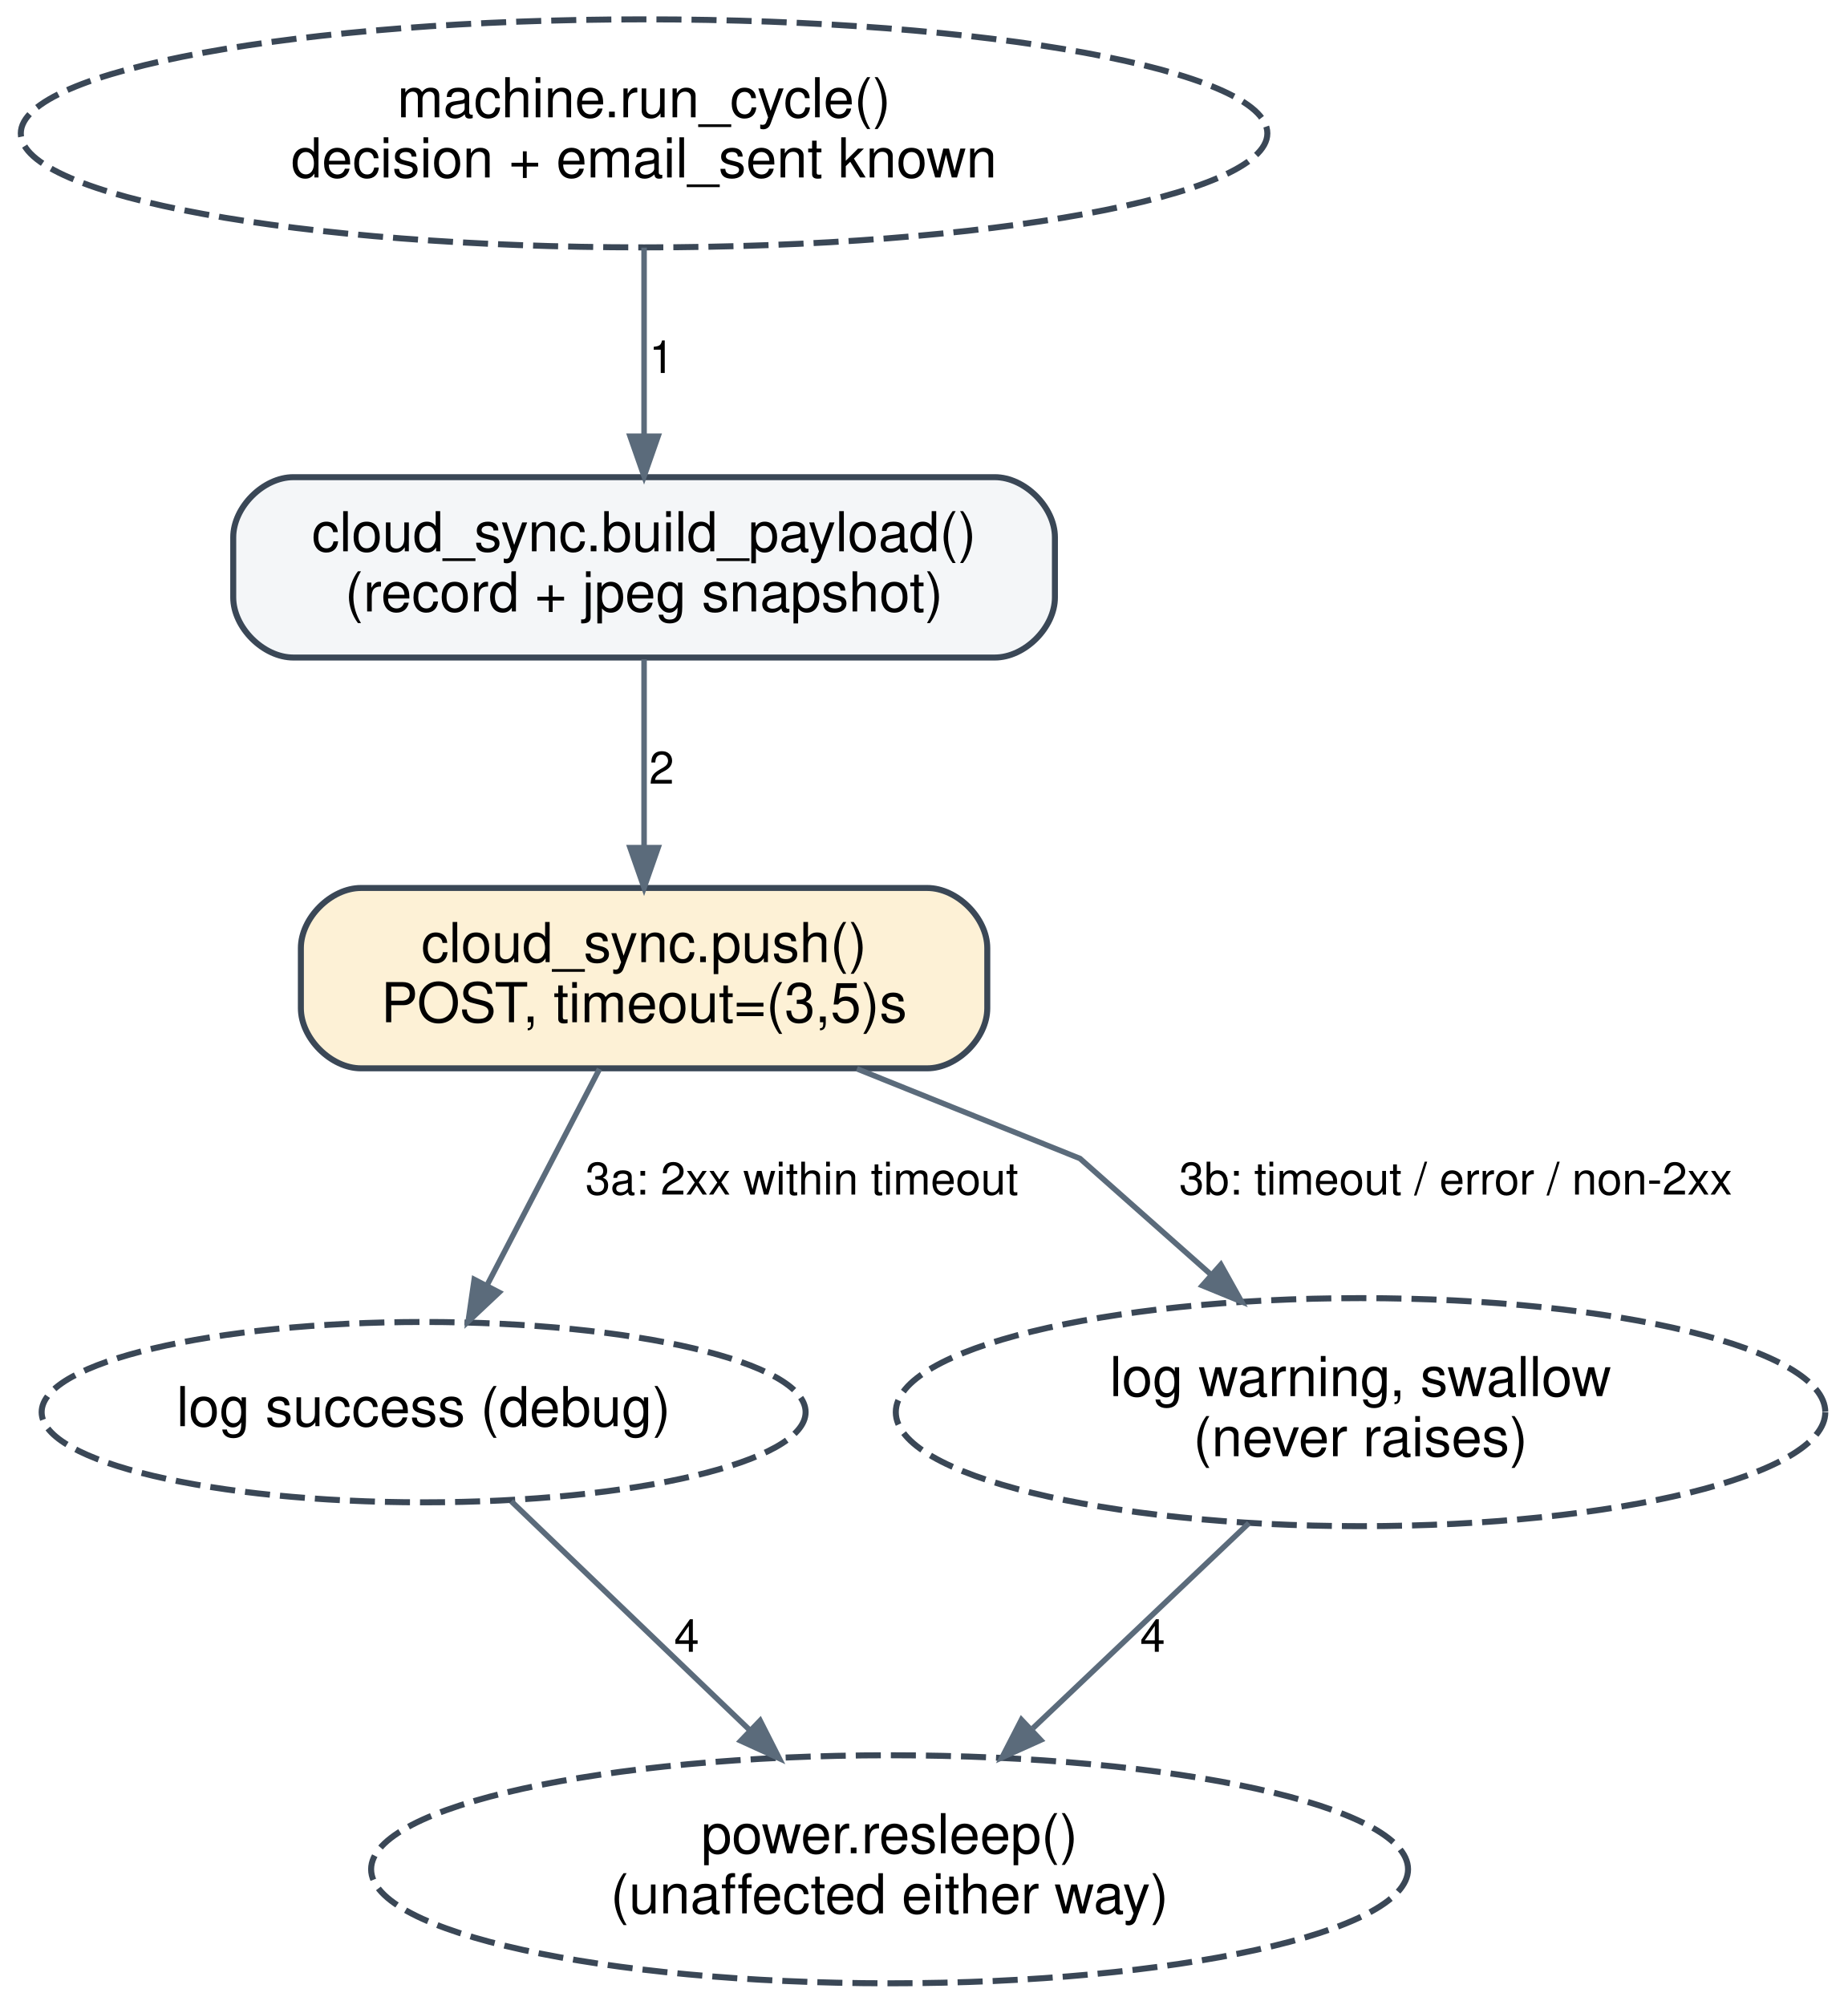
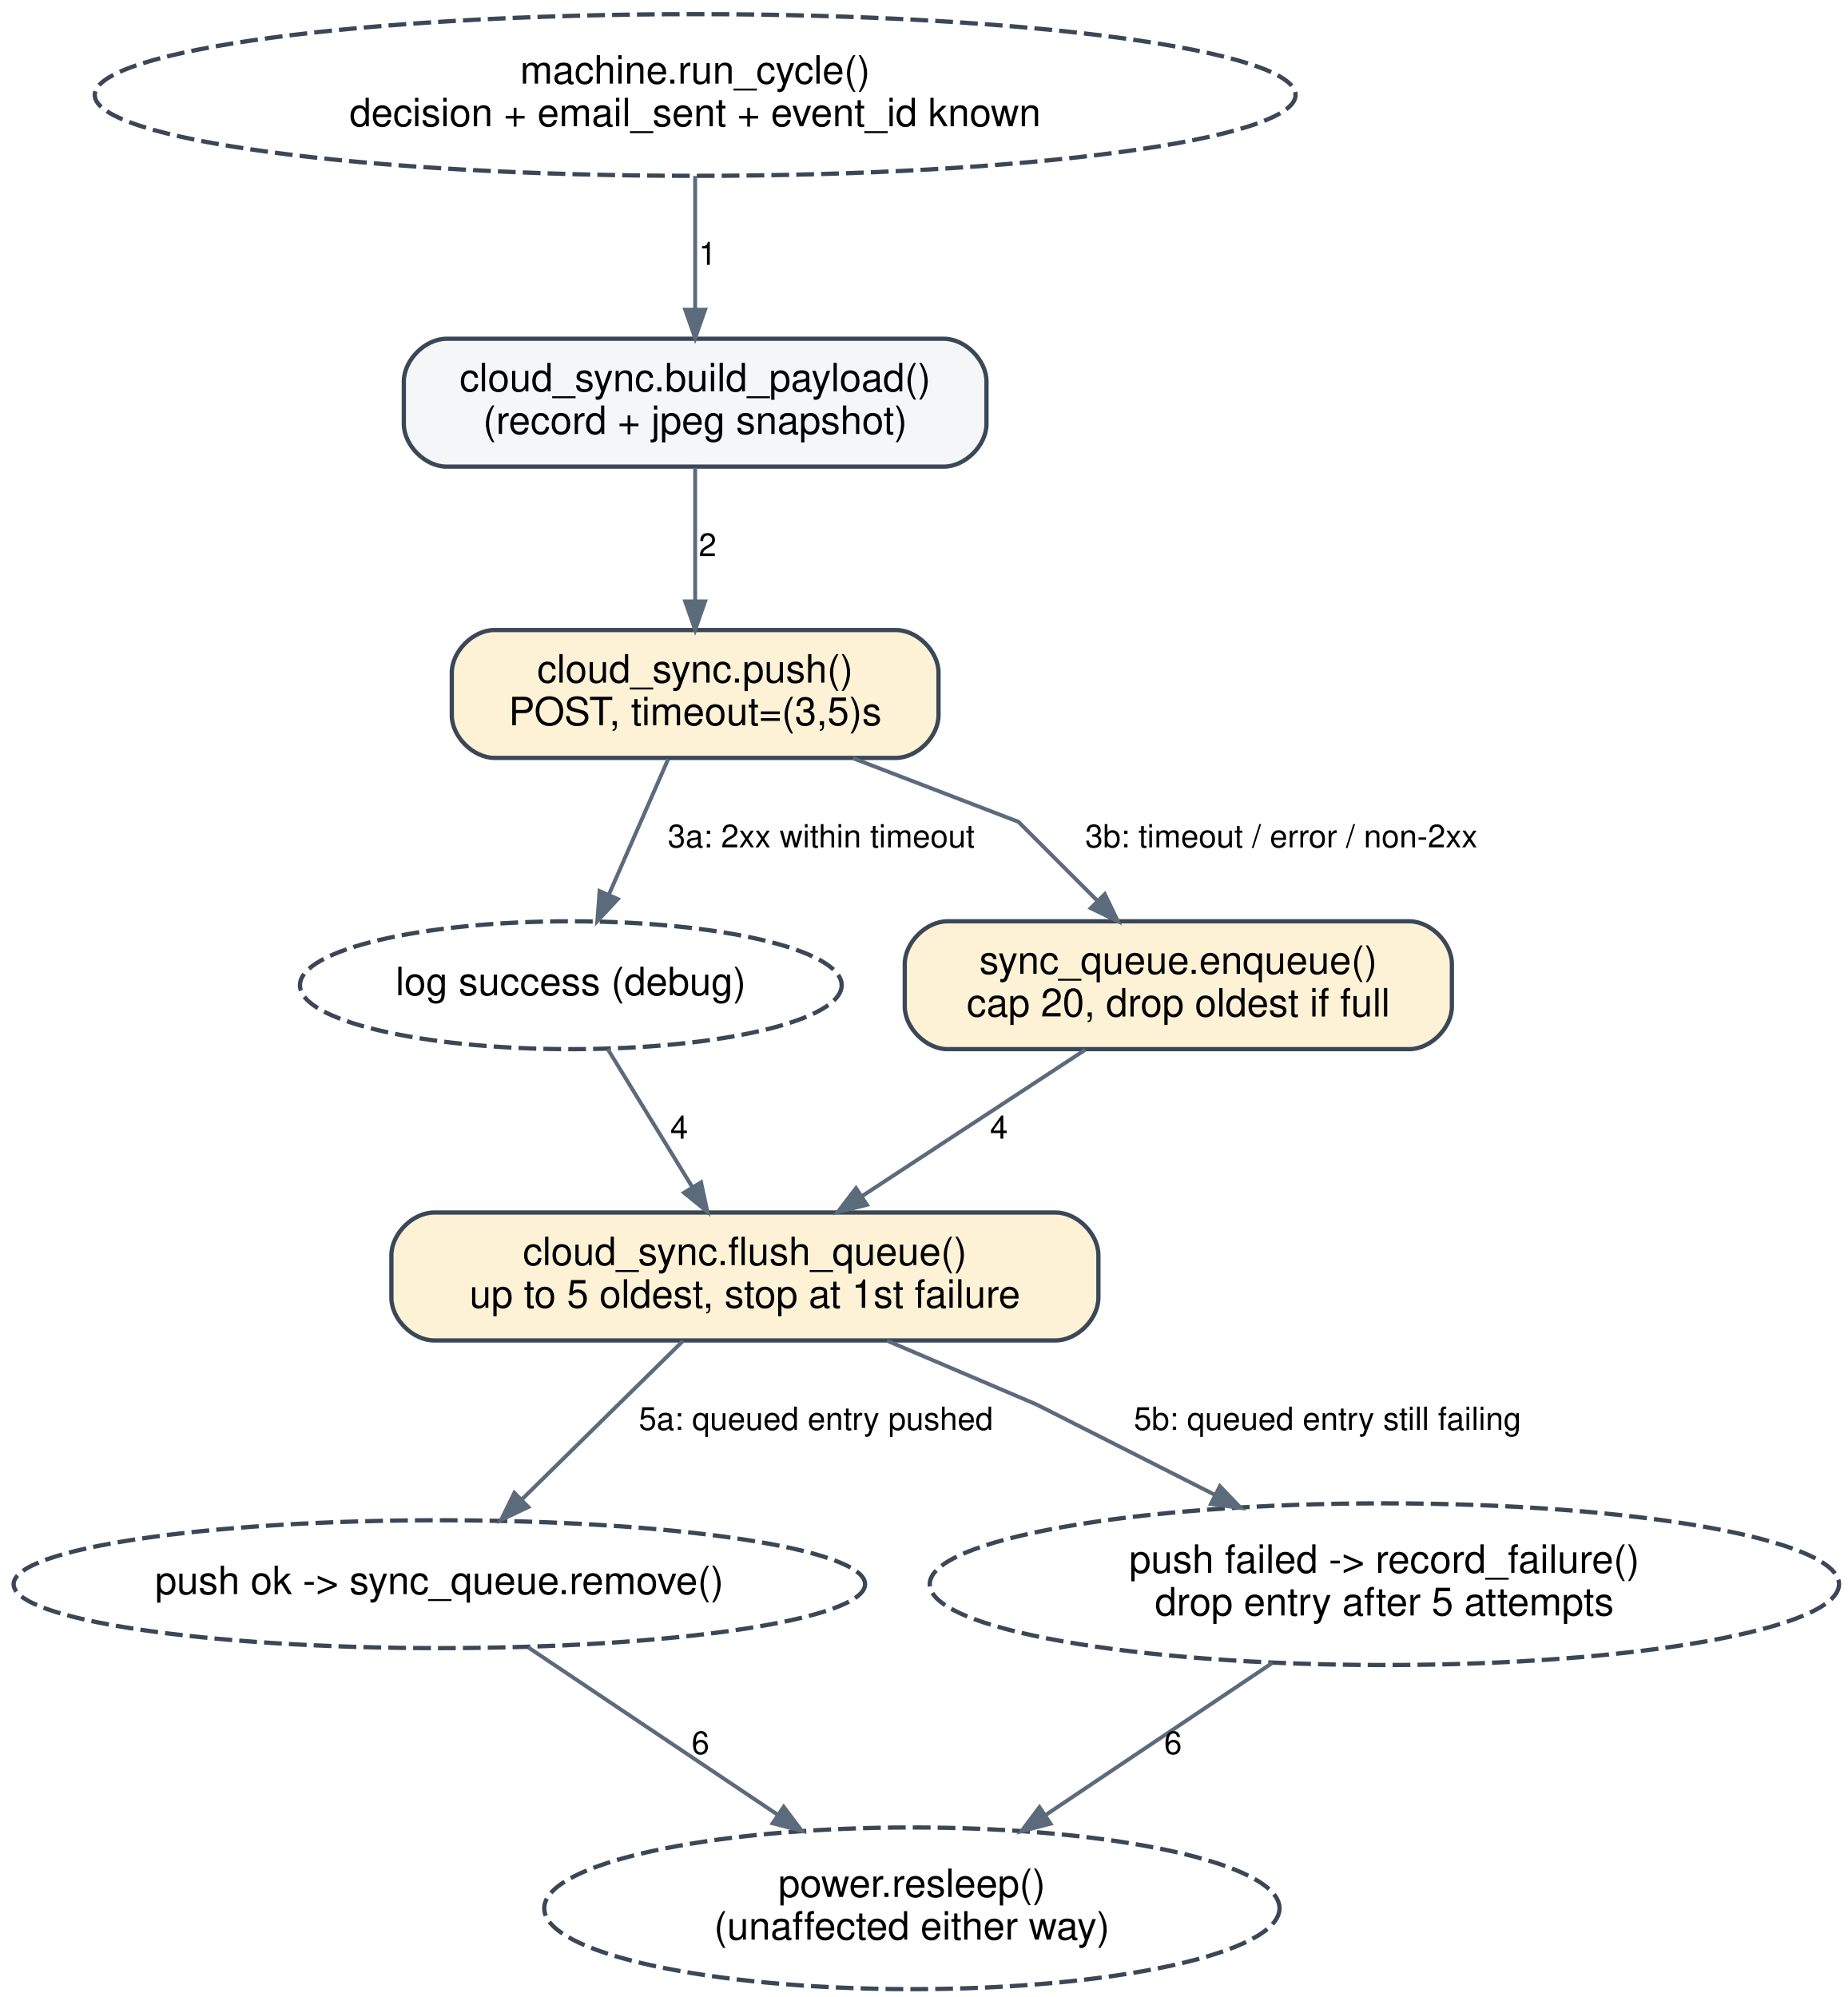
- <svg xmlns="http://www.w3.org/2000/svg" width="468pt" height="508pt" viewBox="0.00 0.00 468.00 508.28">
-   <g id="graph0" class="graph" transform="scale(1.27 1.27) rotate(0) translate(4 395.76)">
+ <svg xmlns="http://www.w3.org/2000/svg" width="468pt" height="506pt" viewBox="0.00 0.00 468.00 505.78">
+   <g id="graph0" class="graph" transform="scale(0.9 0.9) rotate(0) translate(4 559.76)">
    <g id="node1" class="node">
-       <ellipse fill="none" stroke="#3a4756" stroke-width="1.2" stroke-dasharray="5,2" cx="124.45" cy="-369.14" rx="124.4" ry="22.76" />
-       <text text-anchor="middle" x="124.45" y="-372.34" font-family="Helvetica,sans-Serif" font-size="11.00">machine.run_cycle()</text>
-       <text text-anchor="middle" x="124.45" y="-360.34" font-family="Helvetica,sans-Serif" font-size="11.00">decision + email_sent known</text>
+       <ellipse fill="none" stroke="#3a4756" stroke-width="1.2" stroke-dasharray="5,2" cx="191.67" cy="-533.14" rx="169" ry="22.76" />
+       <text text-anchor="middle" x="191.67" y="-536.34" font-family="Helvetica,sans-Serif" font-size="11.00">machine.run_cycle()</text>
+       <text text-anchor="middle" x="191.67" y="-524.34" font-family="Helvetica,sans-Serif" font-size="11.00">decision + email_sent + event_id known</text>
    </g>
    <g id="node2" class="node">
-       <path fill="#f4f6f8" stroke="#3a4756" stroke-width="1.2" d="M194.45,-300.51C194.45,-300.51 54.45,-300.51 54.45,-300.51 48.45,-300.51 42.45,-294.51 42.45,-288.51 42.45,-288.51 42.45,-276.51 42.45,-276.51 42.45,-270.51 48.45,-264.51 54.45,-264.51 54.45,-264.51 194.45,-264.51 194.45,-264.51 200.45,-264.51 206.45,-270.51 206.45,-276.51 206.45,-276.51 206.45,-288.51 206.45,-288.51 206.45,-294.51 200.45,-300.51 194.45,-300.51" />
-       <text text-anchor="middle" x="124.45" y="-285.71" font-family="Helvetica,sans-Serif" font-size="11.00">cloud_sync.build_payload()</text>
-       <text text-anchor="middle" x="124.45" y="-273.71" font-family="Helvetica,sans-Serif" font-size="11.00">(record + jpeg snapshot)</text>
+       <path fill="#f4f6f8" stroke="#3a4756" stroke-width="1.2" d="M261.67,-464.51C261.67,-464.51 121.67,-464.51 121.67,-464.51 115.67,-464.51 109.67,-458.51 109.67,-452.51 109.67,-452.51 109.67,-440.51 109.67,-440.51 109.67,-434.51 115.67,-428.51 121.67,-428.51 121.67,-428.51 261.67,-428.51 261.67,-428.51 267.67,-428.51 273.67,-434.51 273.67,-440.51 273.67,-440.51 273.67,-452.51 273.67,-452.51 273.67,-458.51 267.67,-464.51 261.67,-464.51" />
+       <text text-anchor="middle" x="191.67" y="-449.71" font-family="Helvetica,sans-Serif" font-size="11.00">cloud_sync.build_payload()</text>
+       <text text-anchor="middle" x="191.67" y="-437.71" font-family="Helvetica,sans-Serif" font-size="11.00">(record + jpeg snapshot)</text>
    </g>
    <g id="edge1" class="edge">
-       <path fill="none" stroke="#5b6b7b" stroke-width="1.1" d="M124.45,-346.34C124.45,-334.91 124.45,-320.85 124.45,-308.93" />
-       <polygon fill="#5b6b7b" stroke="#5b6b7b" stroke-width="1.1" points="127.25,-308.69 124.45,-300.69 121.65,-308.69 127.25,-308.69" />
-       <text text-anchor="middle" x="127.95" y="-321.31" font-family="Helvetica,sans-Serif" font-size="9.00">1</text>
+       <path fill="none" stroke="#5b6b7b" stroke-width="1.1" d="M191.67,-510.34C191.67,-498.91 191.67,-484.85 191.67,-472.93" />
+       <polygon fill="#5b6b7b" stroke="#5b6b7b" stroke-width="1.1" points="194.47,-472.69 191.67,-464.69 188.87,-472.69 194.47,-472.69" />
+       <text text-anchor="middle" x="195.17" y="-485.31" font-family="Helvetica,sans-Serif" font-size="9.00">1</text>
    </g>
    <g id="node3" class="node">
-       <path fill="#fdf1d6" stroke="#3a4756" stroke-width="1.2" d="M180.95,-218.51C180.95,-218.51 67.95,-218.51 67.95,-218.51 61.95,-218.51 55.95,-212.51 55.95,-206.51 55.95,-206.51 55.95,-194.51 55.95,-194.51 55.95,-188.51 61.95,-182.51 67.95,-182.51 67.95,-182.51 180.95,-182.51 180.95,-182.51 186.95,-182.51 192.95,-188.51 192.95,-194.51 192.95,-194.51 192.95,-206.51 192.95,-206.51 192.95,-212.51 186.95,-218.51 180.95,-218.51" />
-       <text text-anchor="middle" x="124.45" y="-203.71" font-family="Helvetica,sans-Serif" font-size="11.00">cloud_sync.push()</text>
-       <text text-anchor="middle" x="124.45" y="-191.71" font-family="Helvetica,sans-Serif" font-size="11.00">POST, timeout=(3,5)s</text>
+       <path fill="#fdf1d6" stroke="#3a4756" stroke-width="1.2" d="M248.17,-382.51C248.17,-382.51 135.17,-382.51 135.17,-382.51 129.17,-382.51 123.17,-376.51 123.17,-370.51 123.17,-370.51 123.17,-358.51 123.17,-358.51 123.17,-352.51 129.17,-346.51 135.17,-346.51 135.17,-346.51 248.17,-346.51 248.17,-346.51 254.17,-346.51 260.17,-352.51 260.17,-358.51 260.17,-358.51 260.17,-370.51 260.17,-370.51 260.17,-376.51 254.17,-382.51 248.17,-382.51" />
+       <text text-anchor="middle" x="191.67" y="-367.71" font-family="Helvetica,sans-Serif" font-size="11.00">cloud_sync.push()</text>
+       <text text-anchor="middle" x="191.67" y="-355.71" font-family="Helvetica,sans-Serif" font-size="11.00">POST, timeout=(3,5)s</text>
    </g>
    <g id="edge2" class="edge">
-       <path fill="none" stroke="#5b6b7b" stroke-width="1.1" d="M124.45,-264.15C124.45,-253.17 124.45,-238.8 124.45,-226.6" />
-       <polygon fill="#5b6b7b" stroke="#5b6b7b" stroke-width="1.1" points="127.25,-226.56 124.45,-218.56 121.65,-226.56 127.25,-226.56" />
-       <text text-anchor="middle" x="127.95" y="-239.31" font-family="Helvetica,sans-Serif" font-size="9.00">2</text>
+       <path fill="none" stroke="#5b6b7b" stroke-width="1.1" d="M191.67,-428.15C191.67,-417.17 191.67,-402.8 191.67,-390.6" />
+       <polygon fill="#5b6b7b" stroke="#5b6b7b" stroke-width="1.1" points="194.47,-390.56 191.67,-382.56 188.87,-390.56 194.47,-390.56" />
+       <text text-anchor="middle" x="195.17" y="-403.31" font-family="Helvetica,sans-Serif" font-size="9.00">2</text>
    </g>
    <g id="node4" class="node">
-       <ellipse fill="none" stroke="#3a4756" stroke-width="1.2" stroke-dasharray="5,2" cx="80.45" cy="-113.88" rx="76.24" ry="18" />
-       <text text-anchor="middle" x="80.45" y="-111.08" font-family="Helvetica,sans-Serif" font-size="11.00">log success (debug)</text>
+       <ellipse fill="none" stroke="#3a4756" stroke-width="1.2" stroke-dasharray="5,2" cx="156.67" cy="-282.51" rx="76.24" ry="18" />
+       <text text-anchor="middle" x="156.67" y="-279.71" font-family="Helvetica,sans-Serif" font-size="11.00">log success (debug)</text>
    </g>
    <g id="edge3" class="edge">
-       <path fill="none" stroke="#5b6b7b" stroke-width="1.1" d="M115.55,-182.38C109.11,-170 100.31,-153.08 93.14,-139.28" />
-       <polygon fill="#5b6b7b" stroke="#5b6b7b" stroke-width="1.1" points="95.52,-137.79 89.34,-131.98 90.55,-140.37 95.52,-137.79" />
-       <text text-anchor="middle" x="155.95" y="-157.31" font-family="Helvetica,sans-Serif" font-size="9.00">3a: 2xx within timeout</text>
+       <path fill="none" stroke="#5b6b7b" stroke-width="1.1" d="M184.07,-346.15C179.18,-334.96 172.74,-320.25 167.33,-307.9" />
+       <polygon fill="#5b6b7b" stroke="#5b6b7b" stroke-width="1.1" points="169.9,-306.77 164.13,-300.56 164.77,-309.01 169.9,-306.77" />
+       <text text-anchor="middle" x="227.17" y="-321.31" font-family="Helvetica,sans-Serif" font-size="9.00">3a: 2xx within timeout</text>
    </g>
    <g id="node5" class="node">
-       <ellipse fill="none" stroke="#3a4756" stroke-width="1.2" stroke-dasharray="5,2" cx="267.45" cy="-113.88" rx="92.76" ry="22.76" />
-       <text text-anchor="middle" x="267.45" y="-117.08" font-family="Helvetica,sans-Serif" font-size="11.00">log warning, swallow</text>
-       <text text-anchor="middle" x="267.45" y="-105.08" font-family="Helvetica,sans-Serif" font-size="11.00">(never raises)</text>
+       <path fill="#fdf1d6" stroke="#3a4756" stroke-width="1.2" d="M392.67,-300.51C392.67,-300.51 262.67,-300.51 262.67,-300.51 256.67,-300.51 250.67,-294.51 250.67,-288.51 250.67,-288.51 250.67,-276.51 250.67,-276.51 250.67,-270.51 256.67,-264.51 262.67,-264.51 262.67,-264.51 392.67,-264.51 392.67,-264.51 398.67,-264.51 404.67,-270.51 404.67,-276.51 404.67,-276.51 404.67,-288.51 404.67,-288.51 404.67,-294.51 398.67,-300.51 392.67,-300.51" />
+       <text text-anchor="middle" x="327.67" y="-285.71" font-family="Helvetica,sans-Serif" font-size="11.00">sync_queue.enqueue()</text>
+       <text text-anchor="middle" x="327.67" y="-273.71" font-family="Helvetica,sans-Serif" font-size="11.00">cap 20, drop oldest if full</text>
    </g>
    <g id="edge4" class="edge">
-       <path fill="none" stroke="#5b6b7b" stroke-width="1.1" d="M166.93,-182.42C189.02,-173.54 211.45,-164.51 211.45,-164.51 211.45,-164.51 224.23,-153.19 237.57,-141.36" />
-       <polygon fill="#5b6b7b" stroke="#5b6b7b" stroke-width="1.1" points="239.57,-143.33 243.7,-135.93 235.86,-139.14 239.57,-143.33" />
-       <text text-anchor="middle" x="286.45" y="-157.31" font-family="Helvetica,sans-Serif" font-size="9.00">3b: timeout / error / non-2xx</text>
+       <path fill="none" stroke="#5b6b7b" stroke-width="1.1" d="M236.1,-346.42C259.2,-337.54 282.67,-328.51 282.67,-328.51 282.67,-328.51 293.72,-317.46 304.87,-306.3" />
+       <polygon fill="#5b6b7b" stroke="#5b6b7b" stroke-width="1.1" points="306.98,-308.16 310.65,-300.52 303.02,-304.2 306.98,-308.16" />
+       <text text-anchor="middle" x="356.67" y="-321.31" font-family="Helvetica,sans-Serif" font-size="9.00">3b: timeout / error / non-2xx</text>
    </g>
    <g id="node6" class="node">
-       <ellipse fill="none" stroke="#3a4756" stroke-width="1.2" stroke-dasharray="5,2" cx="173.45" cy="-22.63" rx="103.48" ry="22.76" />
-       <text text-anchor="middle" x="173.45" y="-25.83" font-family="Helvetica,sans-Serif" font-size="11.00">power.resleep()</text>
-       <text text-anchor="middle" x="173.45" y="-13.83" font-family="Helvetica,sans-Serif" font-size="11.00">(unaffected either way)</text>
+       <path fill="#fdf1d6" stroke="#3a4756" stroke-width="1.2" d="M293.17,-218.51C293.17,-218.51 118.17,-218.51 118.17,-218.51 112.17,-218.51 106.17,-212.51 106.17,-206.51 106.17,-206.51 106.17,-194.51 106.17,-194.51 106.17,-188.51 112.17,-182.51 118.17,-182.51 118.17,-182.51 293.17,-182.51 293.17,-182.51 299.17,-182.51 305.17,-188.51 305.17,-194.51 305.17,-194.51 305.17,-206.51 305.17,-206.51 305.17,-212.51 299.17,-218.51 293.17,-218.51" />
+       <text text-anchor="middle" x="205.67" y="-203.71" font-family="Helvetica,sans-Serif" font-size="11.00">cloud_sync.flush_queue()</text>
+       <text text-anchor="middle" x="205.67" y="-191.71" font-family="Helvetica,sans-Serif" font-size="11.00">up to 5 oldest, stop at 1st failure</text>
    </g>
    <g id="edge5" class="edge">
-       <path fill="none" stroke="#5b6b7b" stroke-width="1.1" d="M97.94,-96.09C111.32,-83.25 130.03,-65.3 145.48,-50.47" />
-       <polygon fill="#5b6b7b" stroke="#5b6b7b" stroke-width="1.1" points="147.61,-52.31 151.44,-44.75 143.73,-48.27 147.61,-52.31" />
-       <text text-anchor="middle" x="132.95" y="-66.05" font-family="Helvetica,sans-Serif" font-size="9.00">4</text>
+       <path fill="none" stroke="#5b6b7b" stroke-width="1.1" d="M167.06,-264.54C173.96,-253.27 183.13,-238.3 190.81,-225.77" />
+       <polygon fill="#5b6b7b" stroke="#5b6b7b" stroke-width="1.1" points="193.33,-227.01 195.12,-218.73 188.55,-224.09 193.33,-227.01" />
+       <text text-anchor="middle" x="187.17" y="-239.31" font-family="Helvetica,sans-Serif" font-size="9.00">4</text>
    </g>
    <g id="edge6" class="edge">
-       <path fill="none" stroke="#5b6b7b" stroke-width="1.1" d="M245.17,-91.73C232.27,-79.48 215.9,-63.93 202.06,-50.79" />
-       <polygon fill="#5b6b7b" stroke="#5b6b7b" stroke-width="1.1" points="203.62,-48.42 195.89,-44.94 199.77,-52.48 203.62,-48.42" />
-       <text text-anchor="middle" x="225.95" y="-66.05" font-family="Helvetica,sans-Serif" font-size="9.00">4</text>
+       <path fill="none" stroke="#5b6b7b" stroke-width="1.1" d="M301.49,-264.35C283.08,-252.27 258.3,-236.02 238.55,-223.07" />
+       <polygon fill="#5b6b7b" stroke="#5b6b7b" stroke-width="1.1" points="240.02,-220.69 231.79,-218.64 236.95,-225.37 240.02,-220.69" />
+       <text text-anchor="middle" x="277.17" y="-239.31" font-family="Helvetica,sans-Serif" font-size="9.00">4</text>
+     </g>
+     <g id="node7" class="node">
+       <ellipse fill="none" stroke="#3a4756" stroke-width="1.2" stroke-dasharray="5,2" cx="119.67" cy="-113.88" rx="119.83" ry="18" />
+       <text text-anchor="middle" x="119.67" y="-111.08" font-family="Helvetica,sans-Serif" font-size="11.00">push ok -&gt; sync_queue.remove()</text>
+     </g>
+     <g id="edge7" class="edge">
+       <path fill="none" stroke="#5b6b7b" stroke-width="1.1" d="M188.26,-182.38C175.21,-169.54 157.2,-151.82 142.91,-137.76" />
+       <polygon fill="#5b6b7b" stroke="#5b6b7b" stroke-width="1.1" points="144.71,-135.6 137.04,-131.98 140.78,-139.59 144.71,-135.6" />
+       <text text-anchor="middle" x="225.67" y="-157.31" font-family="Helvetica,sans-Serif" font-size="9.00">5a: queued entry pushed</text>
+     </g>
+     <g id="node8" class="node">
+       <ellipse fill="none" stroke="#3a4756" stroke-width="1.2" stroke-dasharray="5,2" cx="385.67" cy="-113.88" rx="127.97" ry="22.76" />
+       <text text-anchor="middle" x="385.67" y="-117.08" font-family="Helvetica,sans-Serif" font-size="11.00">push failed -&gt; record_failure()</text>
+       <text text-anchor="middle" x="385.67" y="-105.08" font-family="Helvetica,sans-Serif" font-size="11.00">drop entry after 5 attempts</text>
+     </g>
+     <g id="edge8" class="edge">
+       <path fill="none" stroke="#5b6b7b" stroke-width="1.1" d="M245.71,-182.42C266.52,-173.54 287.67,-164.51 287.67,-164.51 287.67,-164.51 313,-151.68 337.9,-139.07" />
+       <polygon fill="#5b6b7b" stroke="#5b6b7b" stroke-width="1.1" points="339.37,-141.47 345.24,-135.35 336.84,-136.47 339.37,-141.47" />
+       <text text-anchor="middle" x="369.67" y="-157.31" font-family="Helvetica,sans-Serif" font-size="9.00">5b: queued entry still failing</text>
+     </g>
+     <g id="node9" class="node">
+       <ellipse fill="none" stroke="#3a4756" stroke-width="1.2" stroke-dasharray="5,2" cx="252.67" cy="-22.63" rx="103.48" ry="22.76" />
+       <text text-anchor="middle" x="252.67" y="-25.83" font-family="Helvetica,sans-Serif" font-size="11.00">power.resleep()</text>
+       <text text-anchor="middle" x="252.67" y="-13.83" font-family="Helvetica,sans-Serif" font-size="11.00">(unaffected either way)</text>
+     </g>
+     <g id="edge9" class="edge">
+       <path fill="none" stroke="#5b6b7b" stroke-width="1.1" d="M144.68,-96.09C164.46,-82.82 192.38,-64.08 214.88,-48.98" />
+       <polygon fill="#5b6b7b" stroke="#5b6b7b" stroke-width="1.1" points="216.59,-51.21 221.68,-44.43 213.47,-46.56 216.59,-51.21" />
+       <text text-anchor="middle" x="193.17" y="-66.05" font-family="Helvetica,sans-Serif" font-size="9.00">6</text>
+     </g>
+     <g id="edge10" class="edge">
+       <path fill="none" stroke="#5b6b7b" stroke-width="1.1" d="M354.15,-91.73C334.96,-78.85 310.34,-62.33 290.16,-48.79" />
+       <polygon fill="#5b6b7b" stroke="#5b6b7b" stroke-width="1.1" points="291.7,-46.45 283.5,-44.32 288.58,-51.1 291.7,-46.45" />
+       <text text-anchor="middle" x="326.17" y="-66.05" font-family="Helvetica,sans-Serif" font-size="9.00">6</text>
    </g>
  </g>
</svg>
